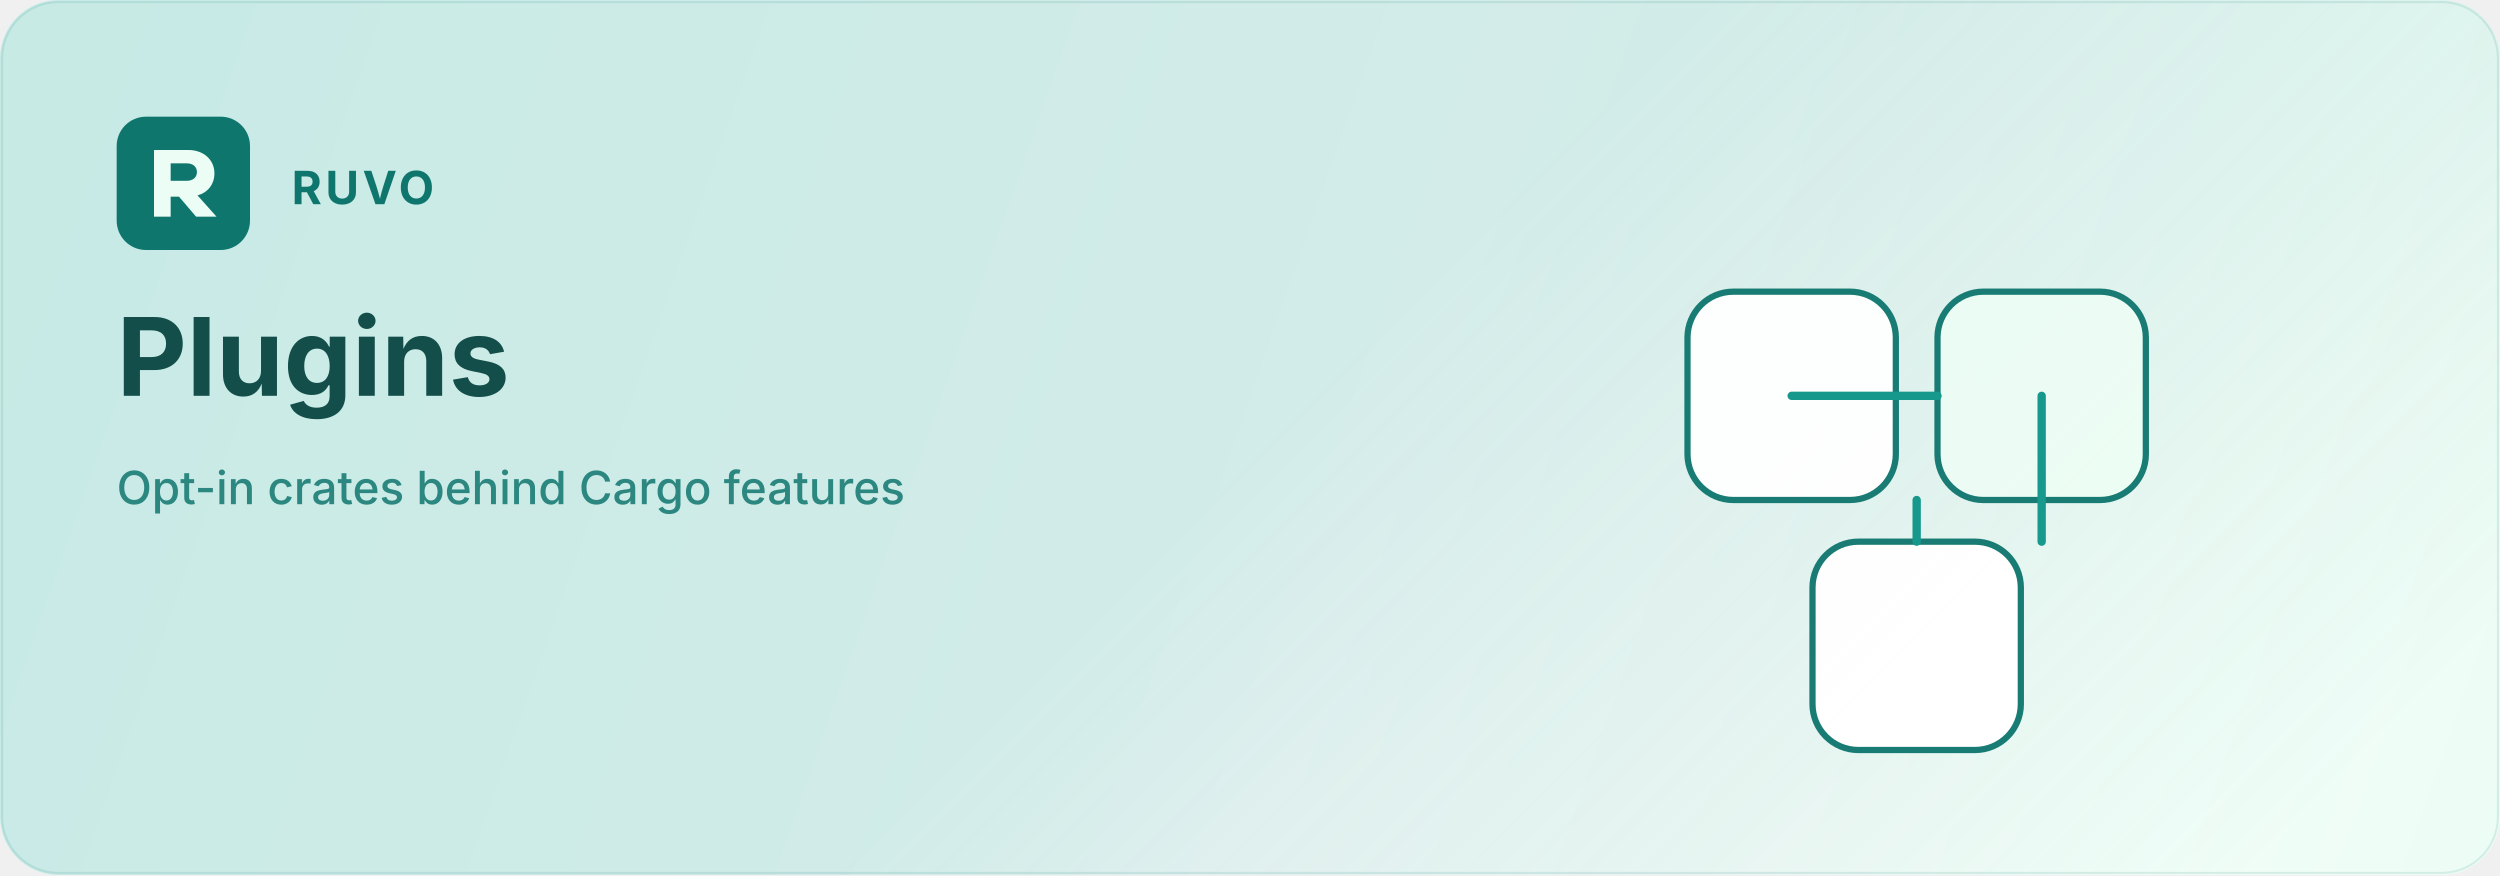
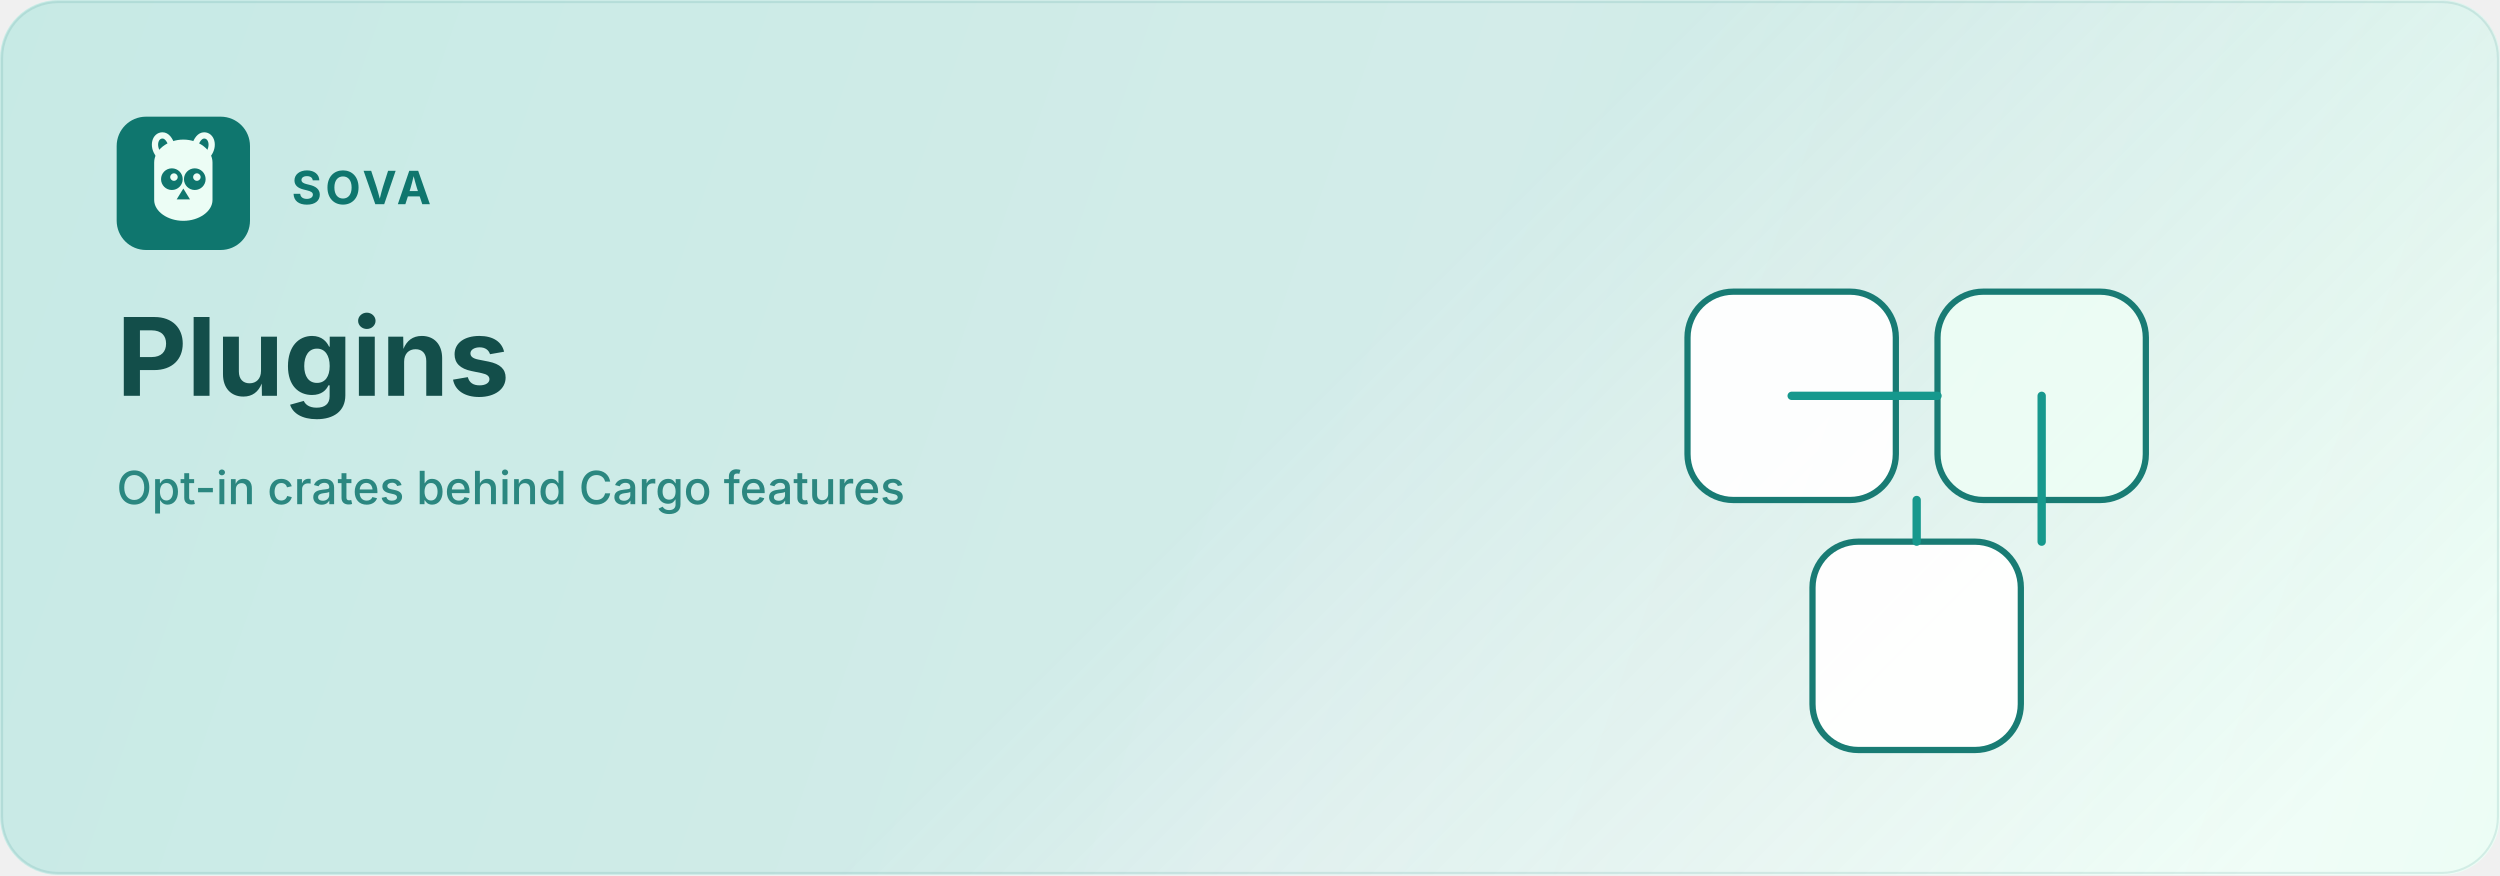
<svg xmlns="http://www.w3.org/2000/svg" width="1200" height="420" viewBox="0 0 1200 420" fill="none">
  <defs>
    <linearGradient id="bg" x1="0" y1="0" x2="1200" y2="420" gradientUnits="userSpaceOnUse">
      <stop stop-color="#f0fdfa" />
      <stop offset="0.55" stop-color="#ffffff" />
      <stop offset="1" stop-color="#ecfdf5" />
    </linearGradient>
    <linearGradient id="glow" x1="780" y1="40" x2="1120" y2="380" gradientUnits="userSpaceOnUse">
      <stop stop-color="#0d9488" stop-opacity="0.18" />
      <stop offset="1" stop-color="#0f766e" stop-opacity="0" />
    </linearGradient>
  </defs>
  <rect width="1200" height="420" rx="28" fill="url(#bg)" />
  <rect width="1200" height="420" rx="28" fill="url(#glow)" />
  <rect x="1" y="1" width="1198" height="418" rx="27" stroke="#0f766e" stroke-opacity="0.12" />
  <g transform="translate(56,56)">
    <rect width="64" height="64" rx="14.08" fill="#0f766e" />
-     <path transform="translate(17.92,16.0) scale(1.0)" d="M0 0h16.5c7.2 0 12.5 4.6 12.5 11.2 0 5.2-3.1 9.2-8.1 10.6L30 32H20.2L12 22.4H8V32H0V0zm8 14.8h7.6c3.1 0 5-1.6 5-4.2s-1.9-4.2-5-4.2H8v8.4z" fill="#ecfdf5" />
+     <path d="M18 22c0-6 6.5-11 14-11s14 5 14 11v18c0 5.5-6.5 10-14 10s-14-4.5-14-10V22z" fill="#ecfdf5" />
+     <path d="M20 18c-3-4-1.5-9 2-9 2 0 3.5 2 4.5 5M44 18c3-4 1.5-9-2-9-2 0-3.5 2-4.5 5" stroke="#ecfdf5" stroke-width="3" stroke-linecap="round" fill="none" />
+     <circle cx="26.5" cy="30" r="5.2" fill="#0f766e" />
+     <circle cx="37.5" cy="30" r="5.2" fill="#0f766e" />
+     <circle cx="27.5" cy="29" r="1.8" fill="#ecfdf5" />
+     <circle cx="38.5" cy="29" r="1.8" fill="#ecfdf5" />
+     <path d="M32 34.5l3.2 5.2h-6.4L32 34.5z" fill="#0f766e" />
  </g>
-   <text x="140" y="98" fill="#0f766e" font-family="ui-sans-serif, system-ui, -apple-system, Segoe UI, sans-serif" font-size="22" font-weight="700" letter-spacing="0.08em">RUVO</text>
+   <text x="140" y="98" fill="#0f766e" font-family="ui-sans-serif, system-ui, -apple-system, Segoe UI, sans-serif" font-size="22" font-weight="700" letter-spacing="0.08em">SOVA</text>
  <text x="56" y="190" fill="#134e4a" font-family="ui-sans-serif, system-ui, -apple-system, Segoe UI, sans-serif" font-size="52" font-weight="750">Plugins</text>
  <text x="56" y="242" fill="#0f766e" font-family="ui-sans-serif, system-ui, -apple-system, Segoe UI, sans-serif" font-size="22" font-weight="500" opacity="0.85">Opt-in crates behind Cargo features</text>
  <g transform="translate(720,70)" opacity="0.95">
    <g>
      <rect x="90" y="70" width="100" height="100" rx="22" fill="white" stroke="#0f766e" stroke-width="3" />
      <rect x="210" y="70" width="100" height="100" rx="22" fill="#ecfdf5" stroke="#0f766e" stroke-width="3" />
      <rect x="150" y="190" width="100" height="100" rx="22" fill="white" stroke="#0f766e" stroke-width="3" />
      <path d="M140 120h70M260 120v70M200 190v-20" stroke="#0d9488" stroke-width="4" stroke-linecap="round" />
    </g>
  </g>
</svg>
